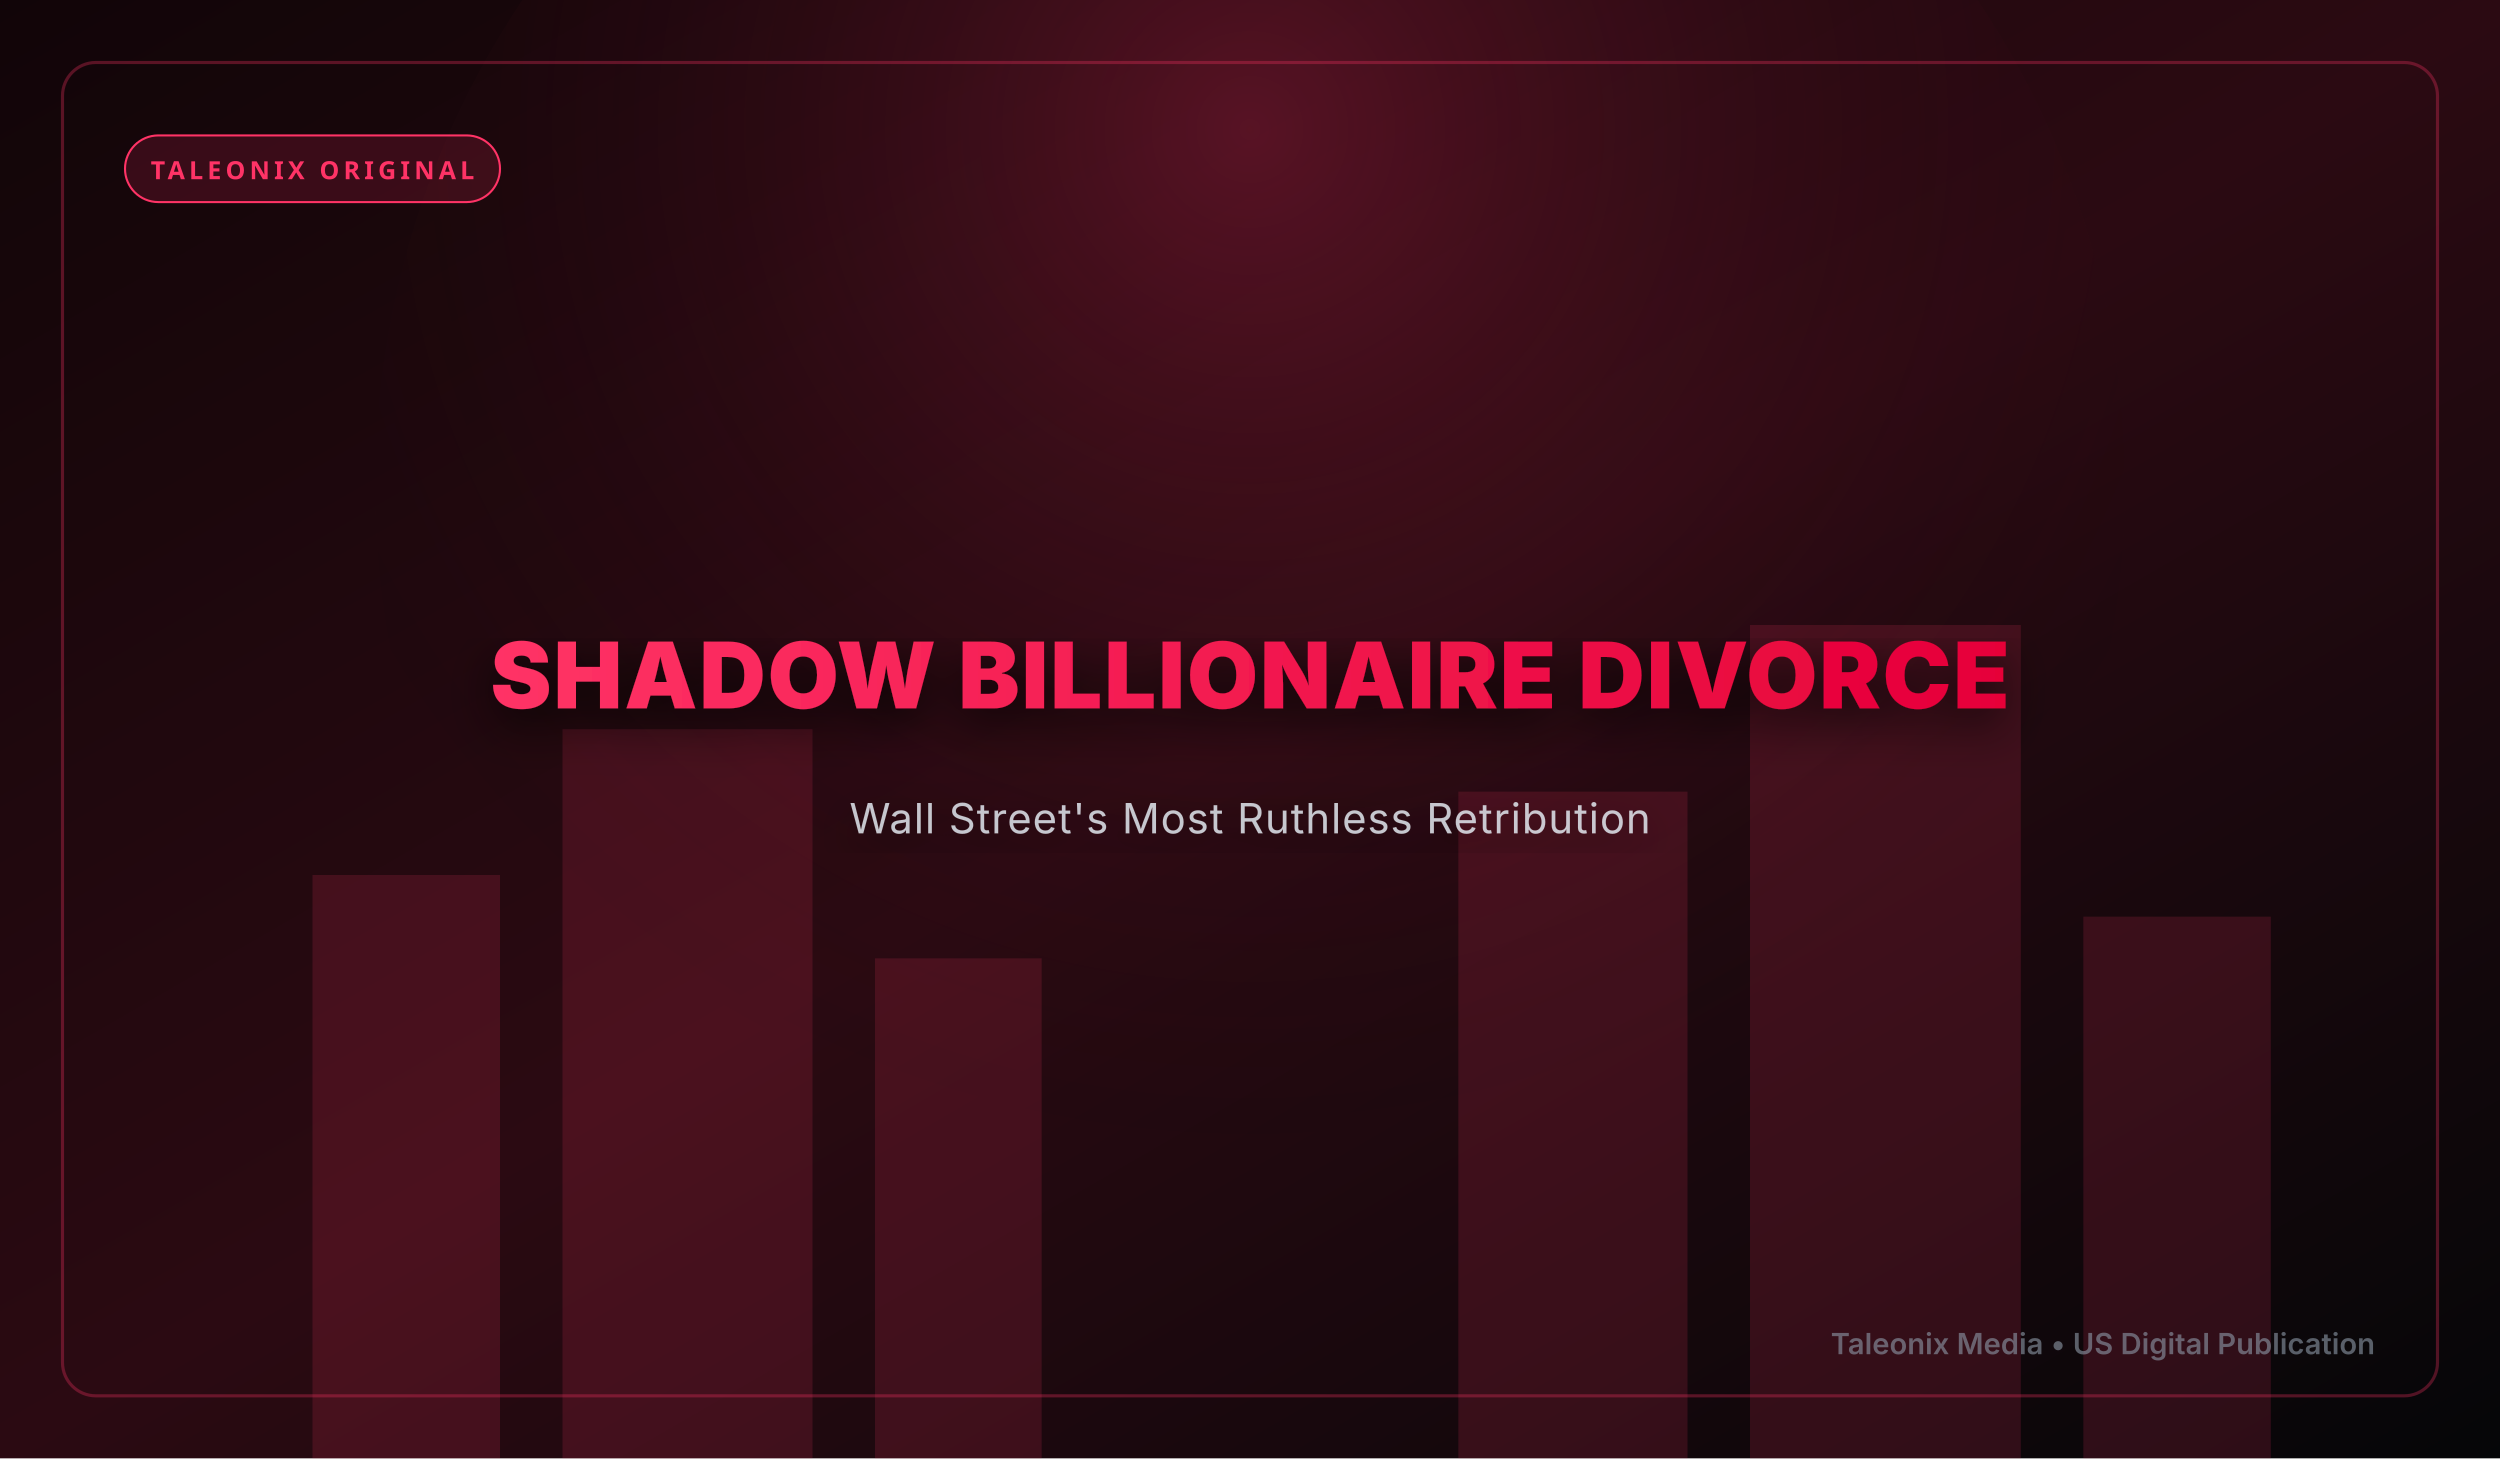
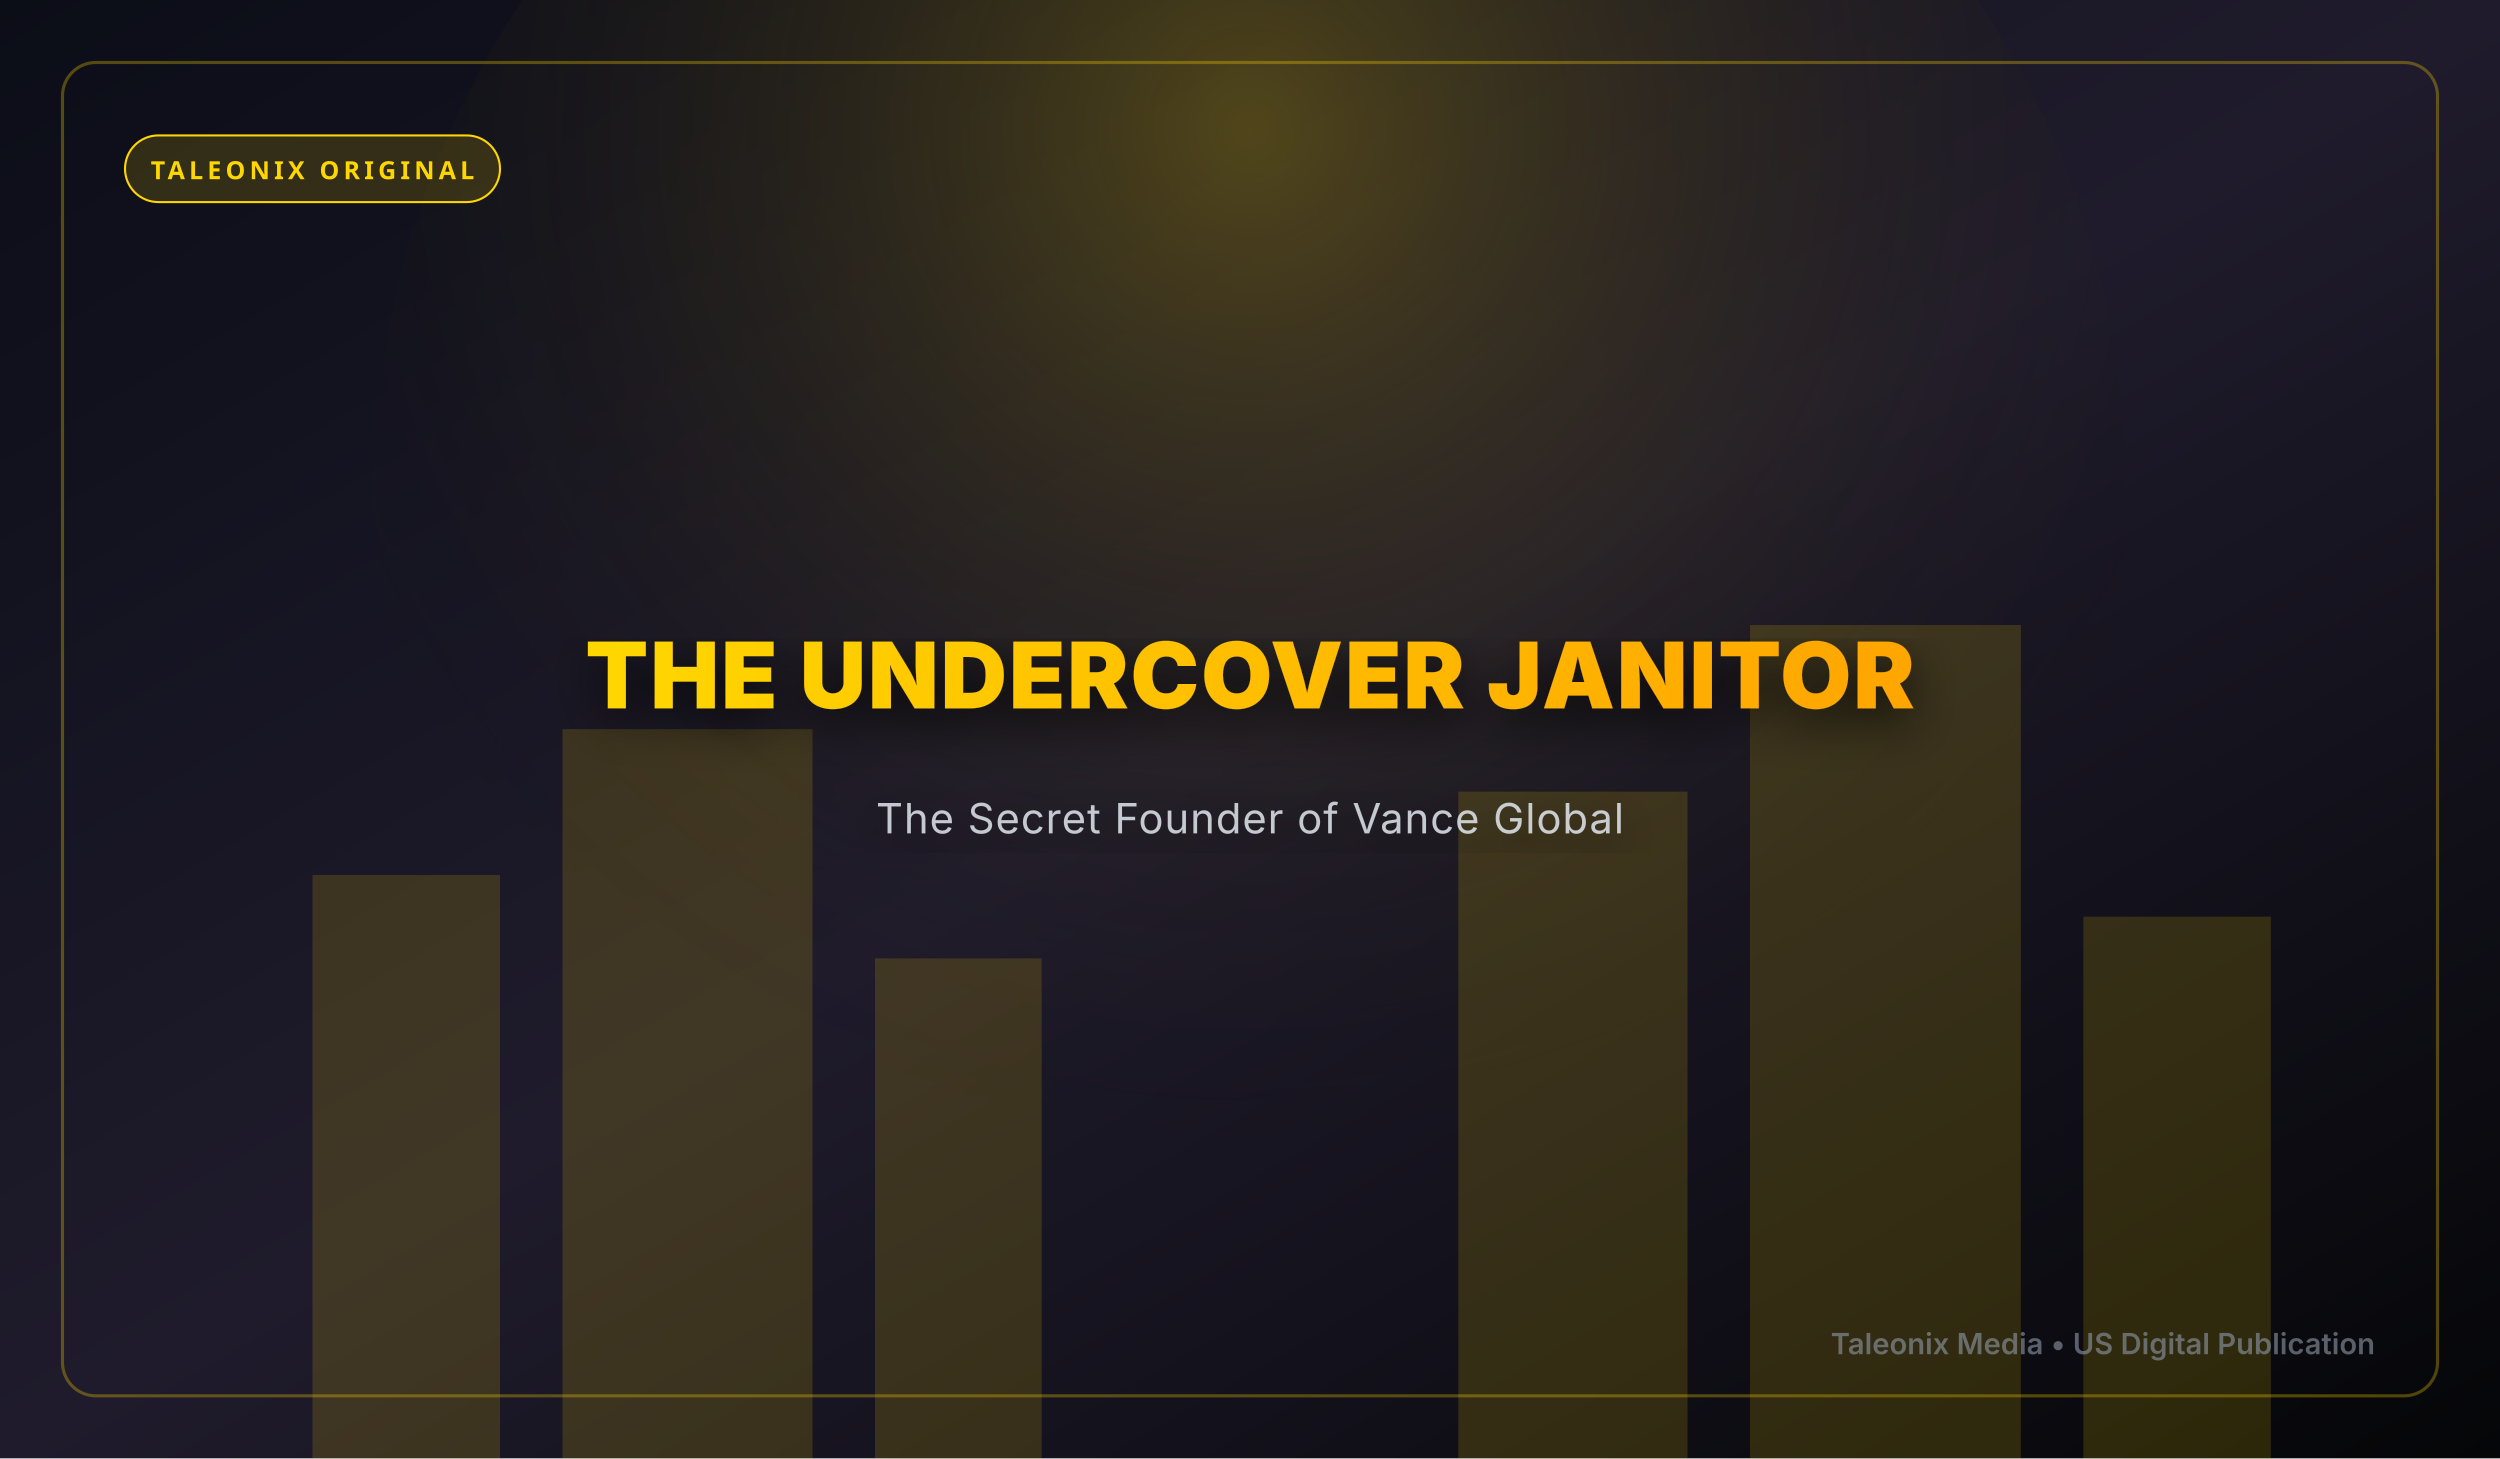
<svg xmlns="http://www.w3.org/2000/svg" viewBox="0 0 1200 700" width="100%" height="100%">
  <defs>
    <linearGradient id="bgGrad" x1="0%" y1="0%" x2="100%" y2="100%">
-       <stop offset="0%" stop-color="#110508" />
-       <stop offset="50%" stop-color="#2B0A12" />
+       <stop offset="0%" stop-color="#0B0D17" />
+       <stop offset="50%" stop-color="#1F1B2C" />
      <stop offset="100%" stop-color="#050608" />
    </linearGradient>
    <linearGradient id="textGrad" x1="0%" y1="0%" x2="100%" y2="0%">
-       <stop offset="0%" stop-color="#FF3366" />
-       <stop offset="100%" stop-color="#E60039" />
+       <stop offset="0%" stop-color="#FFD700" />
+       <stop offset="100%" stop-color="#FFA500" />
    </linearGradient>
    <radialGradient id="glowGrad" cx="50%" cy="30%" r="60%">
-       <stop offset="0%" stop-color="rgba(255, 51, 102, 0.25)" />
+       <stop offset="0%" stop-color="rgba(255, 215, 0, 0.25)" />
      <stop offset="100%" stop-color="transparent" />
    </radialGradient>
    <filter id="shadow" x="-10%" y="-10%" width="120%" height="120%">
      <feDropShadow dx="0" dy="8" stdDeviation="12" flood-color="#000000" flood-opacity="0.8" />
    </filter>
  </defs>
  <rect width="1200" height="700" fill="url(#bgGrad)" />
  <circle cx="600" cy="233.333" r="420" fill="url(#glowGrad)" />
  <g opacity="0.15">
-     <rect x="150" y="420" width="90" height="280" fill="#FF3366" />
-     <rect x="270" y="350" width="120" height="350" fill="#FF3366" />
-     <rect x="420" y="460" width="80" height="240" fill="#FF3366" />
-     <rect x="700" y="380" width="110" height="320" fill="#FF3366" />
-     <rect x="840" y="300" width="130" height="400" fill="#FF3366" />
-     <rect x="1000" y="440" width="90" height="260" fill="#FF3366" />
+     <rect x="150" y="420" width="90" height="280" fill="#FFD700" />
+     <rect x="270" y="350" width="120" height="350" fill="#FFD700" />
+     <rect x="420" y="460" width="80" height="240" fill="#FFD700" />
+     <rect x="700" y="380" width="110" height="320" fill="#FFD700" />
+     <rect x="840" y="300" width="130" height="400" fill="#FFD700" />
+     <rect x="1000" y="440" width="90" height="260" fill="#FFD700" />
  </g>
-   <rect x="30" y="30" width="1140" height="640" fill="none" stroke="#FF3366" stroke-width="1.5" stroke-opacity="0.3" rx="16" />
+   <rect x="30" y="30" width="1140" height="640" fill="none" stroke="#FFD700" stroke-width="1.5" stroke-opacity="0.3" rx="16" />
  <g transform="translate(60, 65)">
-     <rect width="180" height="32" rx="16" fill="#FF3366" fill-opacity="0.15" stroke="#FF3366" stroke-width="1" />
-     <text x="90" y="21" fill="#FF3366" font-family="'Outfit', sans-serif" font-size="12" font-weight="700" text-anchor="middle" letter-spacing="2">TALEONIX ORIGINAL</text>
+     <rect width="180" height="32" rx="16" fill="#FFD700" fill-opacity="0.15" stroke="#FFD700" stroke-width="1" />
+     <text x="90" y="21" fill="#FFD700" font-family="'Outfit', sans-serif" font-size="12" font-weight="700" text-anchor="middle" letter-spacing="2">TALEONIX ORIGINAL</text>
  </g>
  <g filter="url(#shadow)" text-anchor="middle">
    <text x="600" y="340" fill="url(#textGrad)" font-family="'Outfit', 'Inter', sans-serif" font-size="44" font-weight="900" letter-spacing="1">
-         SHADOW BILLIONAIRE DIVORCE
+         THE UNDERCOVER JANITOR
      </text>
    <text x="600" y="400" fill="#E0E6ED" font-family="'Lora', 'Inter', sans-serif" font-size="20" font-weight="400" opacity="0.85" letter-spacing="0.5">
-         Wall Street's Most Ruthless Retribution
+         The Secret Founder of Vance Global
      </text>
  </g>
  <text x="1140" y="650" fill="#8E9AA8" font-family="'Inter', sans-serif" font-size="14" font-weight="600" text-anchor="end" opacity="0.6">
      Taleonix Media • US Digital Publication
    </text>
</svg>
